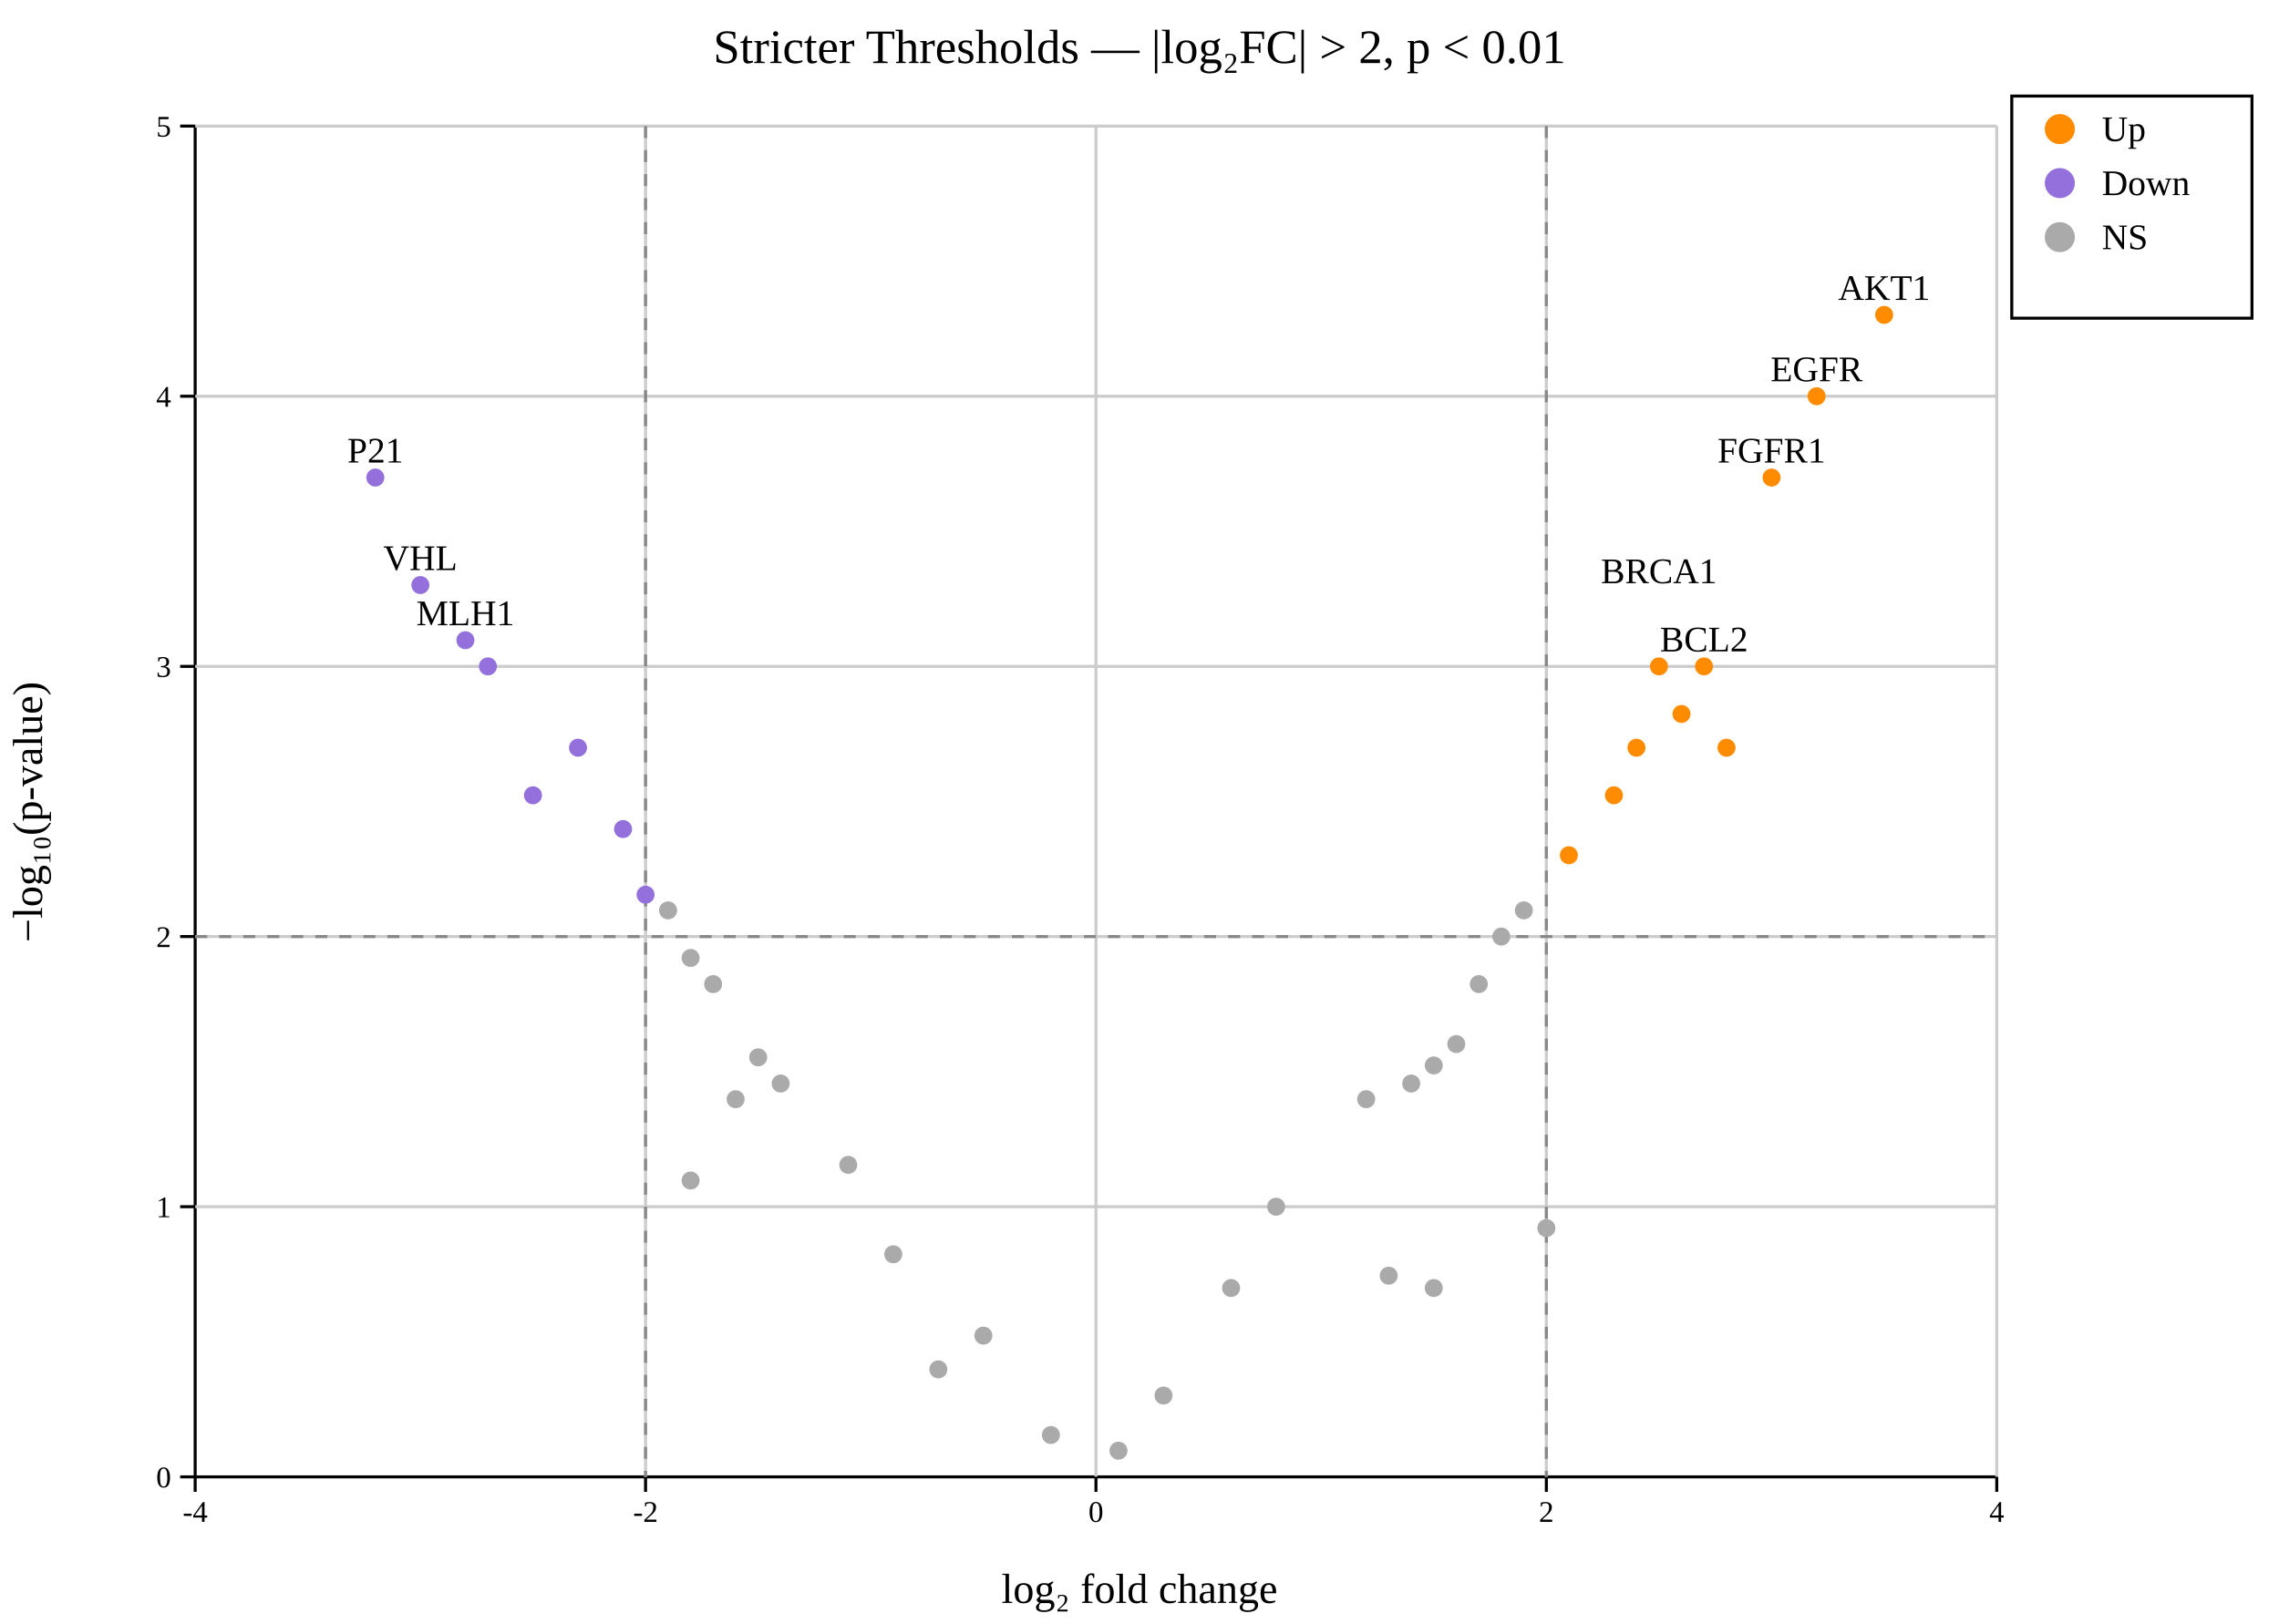
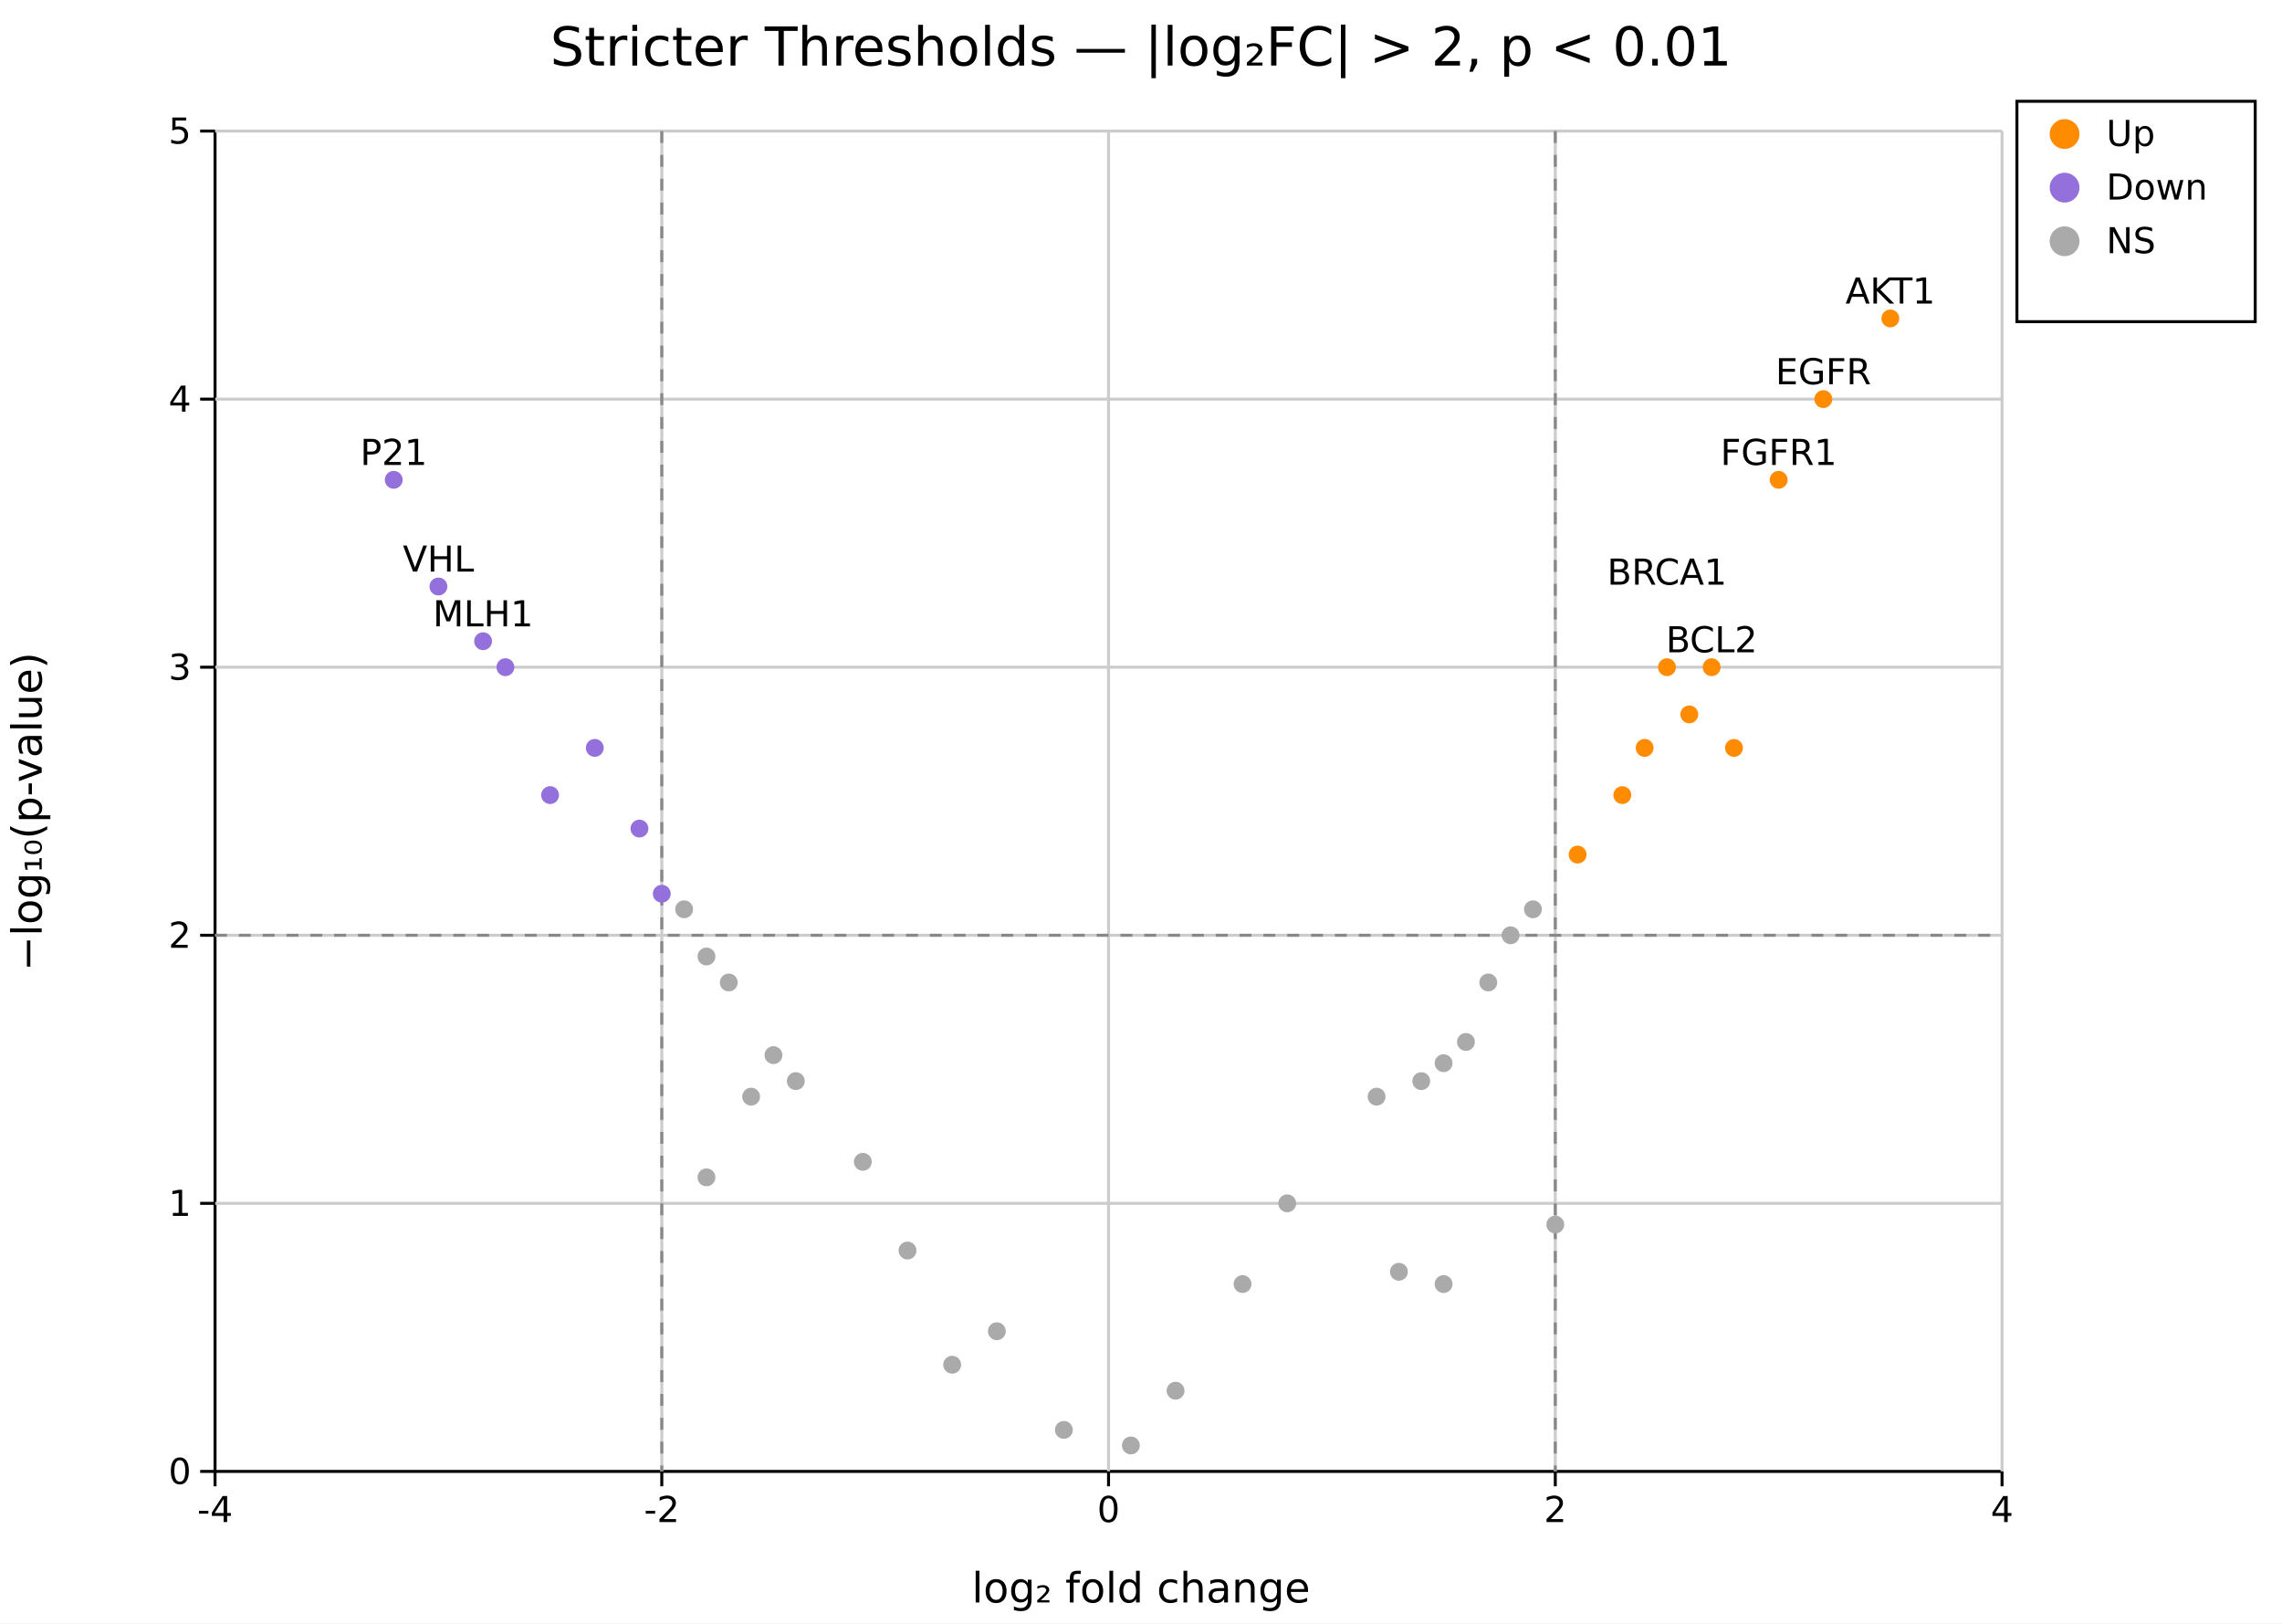
- <svg xmlns="http://www.w3.org/2000/svg" width="759" height="541" fill="black">
+ <svg xmlns="http://www.w3.org/2000/svg" width="766.2" height="545" font-family="DejaVu Sans, Liberation Sans, Arial, sans-serif" fill="black">
  <rect width="100%" height="100%" fill="white" />
-   <line x1="65" y1="492" x2="665" y2="492" stroke="black" stroke-width="1" />
-   <line x1="65" y1="42" x2="65" y2="492" stroke="black" stroke-width="1" />
-   <line x1="215" y1="42" x2="215" y2="492" stroke="#ccc" stroke-width="1" />
-   <line x1="365" y1="42" x2="365" y2="492" stroke="#ccc" stroke-width="1" />
-   <line x1="515" y1="42" x2="515" y2="492" stroke="#ccc" stroke-width="1" />
-   <line x1="665" y1="42" x2="665" y2="492" stroke="#ccc" stroke-width="1" />
-   <line x1="65" y1="402" x2="665" y2="402" stroke="#ccc" stroke-width="1" />
-   <line x1="65" y1="312" x2="665" y2="312" stroke="#ccc" stroke-width="1" />
-   <line x1="65" y1="222" x2="665" y2="222" stroke="#ccc" stroke-width="1" />
-   <line x1="65" y1="132" x2="665" y2="132" stroke="#ccc" stroke-width="1" />
-   <line x1="65" y1="42" x2="665" y2="42" stroke="#ccc" stroke-width="1" />
-   <line x1="65" y1="492" x2="65" y2="497" stroke="black" stroke-width="1" />
-   <text x="65" y="507" font-size="10" text-anchor="middle">-4</text>
-   <line x1="215" y1="492" x2="215" y2="497" stroke="black" stroke-width="1" />
-   <text x="215" y="507" font-size="10" text-anchor="middle">-2</text>
-   <line x1="365" y1="492" x2="365" y2="497" stroke="black" stroke-width="1" />
-   <text x="365" y="507" font-size="10" text-anchor="middle">0</text>
-   <line x1="515" y1="492" x2="515" y2="497" stroke="black" stroke-width="1" />
-   <text x="515" y="507" font-size="10" text-anchor="middle">2</text>
-   <line x1="665" y1="492" x2="665" y2="497" stroke="black" stroke-width="1" />
-   <text x="665" y="507" font-size="10" text-anchor="middle">4</text>
-   <line x1="60" y1="492" x2="65" y2="492" stroke="black" stroke-width="1" />
-   <text x="57" y="495.5" font-size="10" text-anchor="end">0</text>
-   <line x1="60" y1="402" x2="65" y2="402" stroke="black" stroke-width="1" />
-   <text x="57" y="405.5" font-size="10" text-anchor="end">1</text>
-   <line x1="60" y1="312" x2="65" y2="312" stroke="black" stroke-width="1" />
-   <text x="57" y="315.5" font-size="10" text-anchor="end">2</text>
-   <line x1="60" y1="222" x2="65" y2="222" stroke="black" stroke-width="1" />
-   <text x="57" y="225.5" font-size="10" text-anchor="end">3</text>
-   <line x1="60" y1="132" x2="65" y2="132" stroke="black" stroke-width="1" />
-   <text x="57" y="135.5" font-size="10" text-anchor="end">4</text>
-   <line x1="60" y1="42" x2="65" y2="42" stroke="black" stroke-width="1" />
-   <text x="57" y="45.5" font-size="10" text-anchor="end">5</text>
-   <text x="379.5" y="534" font-size="14" text-anchor="middle">log₂ fold change</text>
-   <text x="14" y="270.5" font-size="14" text-anchor="middle" transform="rotate(-90,14,270.5)">−log₁₀(p-value)</text>
-   <text x="379.5" y="21" font-size="16" text-anchor="middle">Stricter Thresholds — |log₂FC| &gt; 2, p &lt; 0.01</text>
-   <line x1="65" y1="312" x2="665" y2="312" stroke="#888888" stroke-width="1" stroke-dasharray="4 4" />
-   <line x1="215" y1="42" x2="215" y2="492" stroke="#888888" stroke-width="1" stroke-dasharray="4 4" />
-   <line x1="515" y1="42" x2="515" y2="492" stroke="#888888" stroke-width="1" stroke-dasharray="4 4" />
-   <circle cx="500" cy="312" r="3" fill="#aaaaaa" />
-   <circle cx="507.5" cy="303.278" r="3" fill="#aaaaaa" />
-   <circle cx="485" cy="347.815" r="3" fill="#aaaaaa" />
-   <circle cx="477.5" cy="354.941" r="3" fill="#aaaaaa" />
-   <circle cx="455" cy="366.185" r="3" fill="#aaaaaa" />
-   <circle cx="492.5" cy="327.848" r="3" fill="#aaaaaa" />
-   <circle cx="470" cy="360.966" r="3" fill="#aaaaaa" />
-   <circle cx="222.5" cy="303.278" r="3" fill="#aaaaaa" />
-   <circle cx="237.5" cy="327.848" r="3" fill="#aaaaaa" />
-   <circle cx="245" cy="366.185" r="3" fill="#aaaaaa" />
-   <circle cx="260" cy="360.966" r="3" fill="#aaaaaa" />
-   <circle cx="252.5" cy="352.244" r="3" fill="#aaaaaa" />
-   <circle cx="230" cy="319.126" r="3" fill="#aaaaaa" />
-   <circle cx="387.5" cy="464.907" r="3" fill="#aaaaaa" />
-   <circle cx="327.5" cy="444.941" r="3" fill="#aaaaaa" />
-   <circle cx="425" cy="402" r="3" fill="#aaaaaa" />
-   <circle cx="350" cy="478.059" r="3" fill="#aaaaaa" />
-   <circle cx="410" cy="429.093" r="3" fill="#aaaaaa" />
-   <circle cx="297.5" cy="417.848" r="3" fill="#aaaaaa" />
-   <circle cx="372.5" cy="483.278" r="3" fill="#aaaaaa" />
-   <circle cx="312.5" cy="456.185" r="3" fill="#aaaaaa" />
-   <circle cx="477.5" cy="429.093" r="3" fill="#aaaaaa" />
-   <circle cx="282.5" cy="388.059" r="3" fill="#aaaaaa" />
-   <circle cx="515" cy="409.126" r="3" fill="#aaaaaa" />
-   <circle cx="230" cy="393.278" r="3" fill="#aaaaaa" />
-   <circle cx="462.5" cy="424.975" r="3" fill="#aaaaaa" />
-   <circle cx="125" cy="159.093" r="3" fill="mediumpurple" />
-   <circle cx="140" cy="194.907" r="3" fill="mediumpurple" />
-   <circle cx="177.5" cy="264.941" r="3" fill="mediumpurple" />
-   <circle cx="162.5" cy="222" r="3" fill="mediumpurple" />
-   <circle cx="192.5" cy="249.093" r="3" fill="mediumpurple" />
-   <circle cx="215" cy="298.059" r="3" fill="mediumpurple" />
-   <circle cx="207.5" cy="276.185" r="3" fill="mediumpurple" />
-   <circle cx="155" cy="213.278" r="3" fill="mediumpurple" />
-   <circle cx="627.5" cy="104.907" r="3" fill="darkorange" />
-   <circle cx="605" cy="132" r="3" fill="darkorange" />
-   <circle cx="575" cy="249.093" r="3" fill="darkorange" />
-   <circle cx="552.5" cy="222" r="3" fill="darkorange" />
-   <circle cx="567.5" cy="222" r="3" fill="darkorange" />
-   <circle cx="537.5" cy="264.941" r="3" fill="darkorange" />
-   <circle cx="522.5" cy="284.907" r="3" fill="darkorange" />
-   <circle cx="545" cy="249.093" r="3" fill="darkorange" />
-   <circle cx="590" cy="159.093" r="3" fill="darkorange" />
-   <circle cx="560" cy="237.848" r="3" fill="darkorange" />
-   <text x="125" y="154.093" font-size="12" text-anchor="middle">P21</text>
-   <text x="140" y="189.907" font-size="12" text-anchor="middle">VHL</text>
-   <text x="155" y="208.278" font-size="12" text-anchor="middle">MLH1</text>
-   <text x="552.5" y="194.278" font-size="12" text-anchor="middle">BRCA1</text>
-   <text x="567.5" y="217" font-size="12" text-anchor="middle">BCL2</text>
-   <text x="590" y="154.093" font-size="12" text-anchor="middle">FGFR1</text>
-   <text x="605" y="127" font-size="12" text-anchor="middle">EGFR</text>
-   <text x="627.5" y="99.907" font-size="12" text-anchor="middle">AKT1</text>
-   <rect x="670" y="32" width="80" height="74" fill="white" />
-   <rect x="670" y="32" width="80" height="74" fill="none" stroke="black" stroke-width="1" />
-   <text x="700" y="47" font-size="12" text-anchor="start">Up</text>
-   <circle cx="686" cy="43" r="5" fill="darkorange" />
-   <text x="700" y="65" font-size="12" text-anchor="start">Down</text>
-   <circle cx="686" cy="61" r="5" fill="mediumpurple" />
-   <text x="700" y="83" font-size="12" text-anchor="start">NS</text>
-   <circle cx="686" cy="79" r="5" fill="#aaaaaa" />
+   <line x1="72.2" y1="494" x2="672.2" y2="494" stroke="black" stroke-width="1" />
+   <line x1="72.2" y1="44" x2="72.2" y2="494" stroke="black" stroke-width="1" />
+   <line x1="222.2" y1="44" x2="222.2" y2="494" stroke="#ccc" stroke-width="1" />
+   <line x1="372.2" y1="44" x2="372.2" y2="494" stroke="#ccc" stroke-width="1" />
+   <line x1="522.2" y1="44" x2="522.2" y2="494" stroke="#ccc" stroke-width="1" />
+   <line x1="672.2" y1="44" x2="672.2" y2="494" stroke="#ccc" stroke-width="1" />
+   <line x1="72.2" y1="404" x2="672.2" y2="404" stroke="#ccc" stroke-width="1" />
+   <line x1="72.2" y1="314" x2="672.2" y2="314" stroke="#ccc" stroke-width="1" />
+   <line x1="72.2" y1="224" x2="672.2" y2="224" stroke="#ccc" stroke-width="1" />
+   <line x1="72.2" y1="134" x2="672.2" y2="134" stroke="#ccc" stroke-width="1" />
+   <line x1="72.2" y1="44" x2="672.2" y2="44" stroke="#ccc" stroke-width="1" />
+   <line x1="72.2" y1="494" x2="72.2" y2="499" stroke="black" stroke-width="1" />
+   <text x="72.2" y="511" font-size="12" text-anchor="middle">-4</text>
+   <line x1="222.2" y1="494" x2="222.2" y2="499" stroke="black" stroke-width="1" />
+   <text x="222.2" y="511" font-size="12" text-anchor="middle">-2</text>
+   <line x1="372.2" y1="494" x2="372.2" y2="499" stroke="black" stroke-width="1" />
+   <text x="372.2" y="511" font-size="12" text-anchor="middle">0</text>
+   <line x1="522.2" y1="494" x2="522.2" y2="499" stroke="black" stroke-width="1" />
+   <text x="522.2" y="511" font-size="12" text-anchor="middle">2</text>
+   <line x1="672.2" y1="494" x2="672.2" y2="499" stroke="black" stroke-width="1" />
+   <text x="672.2" y="511" font-size="12" text-anchor="middle">4</text>
+   <line x1="67.2" y1="494" x2="72.2" y2="494" stroke="black" stroke-width="1" />
+   <text x="64.2" y="498.2" font-size="12" text-anchor="end">0</text>
+   <line x1="67.2" y1="404" x2="72.2" y2="404" stroke="black" stroke-width="1" />
+   <text x="64.2" y="408.2" font-size="12" text-anchor="end">1</text>
+   <line x1="67.2" y1="314" x2="72.2" y2="314" stroke="black" stroke-width="1" />
+   <text x="64.2" y="318.2" font-size="12" text-anchor="end">2</text>
+   <line x1="67.2" y1="224" x2="72.2" y2="224" stroke="black" stroke-width="1" />
+   <text x="64.2" y="228.2" font-size="12" text-anchor="end">3</text>
+   <line x1="67.2" y1="134" x2="72.2" y2="134" stroke="black" stroke-width="1" />
+   <text x="64.2" y="138.2" font-size="12" text-anchor="end">4</text>
+   <line x1="67.2" y1="44" x2="72.2" y2="44" stroke="black" stroke-width="1" />
+   <text x="64.2" y="48.2" font-size="12" text-anchor="end">5</text>
+   <text x="383.1" y="538" font-size="14" text-anchor="middle">log₂ fold change</text>
+   <text x="14" y="272.5" font-size="14" text-anchor="middle" transform="rotate(-90,14,272.5)">−log₁₀(p-value)</text>
+   <text x="383.1" y="22" font-size="18" text-anchor="middle">Stricter Thresholds — |log₂FC| &gt; 2, p &lt; 0.01</text>
+   <line x1="72.2" y1="314" x2="672.2" y2="314" stroke="#888888" stroke-width="1" stroke-dasharray="4 4" />
+   <line x1="222.2" y1="44" x2="222.2" y2="494" stroke="#888888" stroke-width="1" stroke-dasharray="4 4" />
+   <line x1="522.2" y1="44" x2="522.2" y2="494" stroke="#888888" stroke-width="1" stroke-dasharray="4 4" />
+   <circle cx="507.2" cy="314" r="3" fill="#aaaaaa" />
+   <circle cx="514.7" cy="305.278" r="3" fill="#aaaaaa" />
+   <circle cx="492.2" cy="349.815" r="3" fill="#aaaaaa" />
+   <circle cx="484.7" cy="356.941" r="3" fill="#aaaaaa" />
+   <circle cx="462.2" cy="368.185" r="3" fill="#aaaaaa" />
+   <circle cx="499.7" cy="329.848" r="3" fill="#aaaaaa" />
+   <circle cx="477.2" cy="362.966" r="3" fill="#aaaaaa" />
+   <circle cx="229.7" cy="305.278" r="3" fill="#aaaaaa" />
+   <circle cx="244.7" cy="329.848" r="3" fill="#aaaaaa" />
+   <circle cx="252.2" cy="368.185" r="3" fill="#aaaaaa" />
+   <circle cx="267.2" cy="362.966" r="3" fill="#aaaaaa" />
+   <circle cx="259.7" cy="354.244" r="3" fill="#aaaaaa" />
+   <circle cx="237.2" cy="321.126" r="3" fill="#aaaaaa" />
+   <circle cx="394.7" cy="466.907" r="3" fill="#aaaaaa" />
+   <circle cx="334.7" cy="446.941" r="3" fill="#aaaaaa" />
+   <circle cx="432.2" cy="404" r="3" fill="#aaaaaa" />
+   <circle cx="357.2" cy="480.059" r="3" fill="#aaaaaa" />
+   <circle cx="417.2" cy="431.093" r="3" fill="#aaaaaa" />
+   <circle cx="304.7" cy="419.848" r="3" fill="#aaaaaa" />
+   <circle cx="379.7" cy="485.278" r="3" fill="#aaaaaa" />
+   <circle cx="319.7" cy="458.185" r="3" fill="#aaaaaa" />
+   <circle cx="484.7" cy="431.093" r="3" fill="#aaaaaa" />
+   <circle cx="289.7" cy="390.059" r="3" fill="#aaaaaa" />
+   <circle cx="522.2" cy="411.126" r="3" fill="#aaaaaa" />
+   <circle cx="237.2" cy="395.278" r="3" fill="#aaaaaa" />
+   <circle cx="469.7" cy="426.975" r="3" fill="#aaaaaa" />
+   <circle cx="132.2" cy="161.093" r="3" fill="mediumpurple" />
+   <circle cx="147.2" cy="196.907" r="3" fill="mediumpurple" />
+   <circle cx="184.7" cy="266.941" r="3" fill="mediumpurple" />
+   <circle cx="169.7" cy="224" r="3" fill="mediumpurple" />
+   <circle cx="199.7" cy="251.093" r="3" fill="mediumpurple" />
+   <circle cx="222.2" cy="300.059" r="3" fill="mediumpurple" />
+   <circle cx="214.7" cy="278.185" r="3" fill="mediumpurple" />
+   <circle cx="162.2" cy="215.278" r="3" fill="mediumpurple" />
+   <circle cx="634.7" cy="106.907" r="3" fill="darkorange" />
+   <circle cx="612.2" cy="134" r="3" fill="darkorange" />
+   <circle cx="582.2" cy="251.093" r="3" fill="darkorange" />
+   <circle cx="559.7" cy="224" r="3" fill="darkorange" />
+   <circle cx="574.7" cy="224" r="3" fill="darkorange" />
+   <circle cx="544.7" cy="266.941" r="3" fill="darkorange" />
+   <circle cx="529.7" cy="286.907" r="3" fill="darkorange" />
+   <circle cx="552.2" cy="251.093" r="3" fill="darkorange" />
+   <circle cx="597.2" cy="161.093" r="3" fill="darkorange" />
+   <circle cx="567.2" cy="239.848" r="3" fill="darkorange" />
+   <text x="132.2" y="156.093" font-size="12" text-anchor="middle">P21</text>
+   <text x="147.2" y="191.907" font-size="12" text-anchor="middle">VHL</text>
+   <text x="162.2" y="210.278" font-size="12" text-anchor="middle">MLH1</text>
+   <text x="559.7" y="196.278" font-size="12" text-anchor="middle">BRCA1</text>
+   <text x="574.7" y="219" font-size="12" text-anchor="middle">BCL2</text>
+   <text x="597.2" y="156.093" font-size="12" text-anchor="middle">FGFR1</text>
+   <text x="612.2" y="129" font-size="12" text-anchor="middle">EGFR</text>
+   <text x="634.7" y="101.907" font-size="12" text-anchor="middle">AKT1</text>
+   <rect x="677.2" y="34" width="80" height="74" fill="white" />
+   <rect x="677.2" y="34" width="80" height="74" fill="none" stroke="black" stroke-width="1" />
+   <text x="707.2" y="49" font-size="12" text-anchor="start">Up</text>
+   <circle cx="693.2" cy="45" r="5" fill="darkorange" />
+   <text x="707.2" y="67" font-size="12" text-anchor="start">Down</text>
+   <circle cx="693.2" cy="63" r="5" fill="mediumpurple" />
+   <text x="707.2" y="85" font-size="12" text-anchor="start">NS</text>
+   <circle cx="693.2" cy="81" r="5" fill="#aaaaaa" />
</svg>
